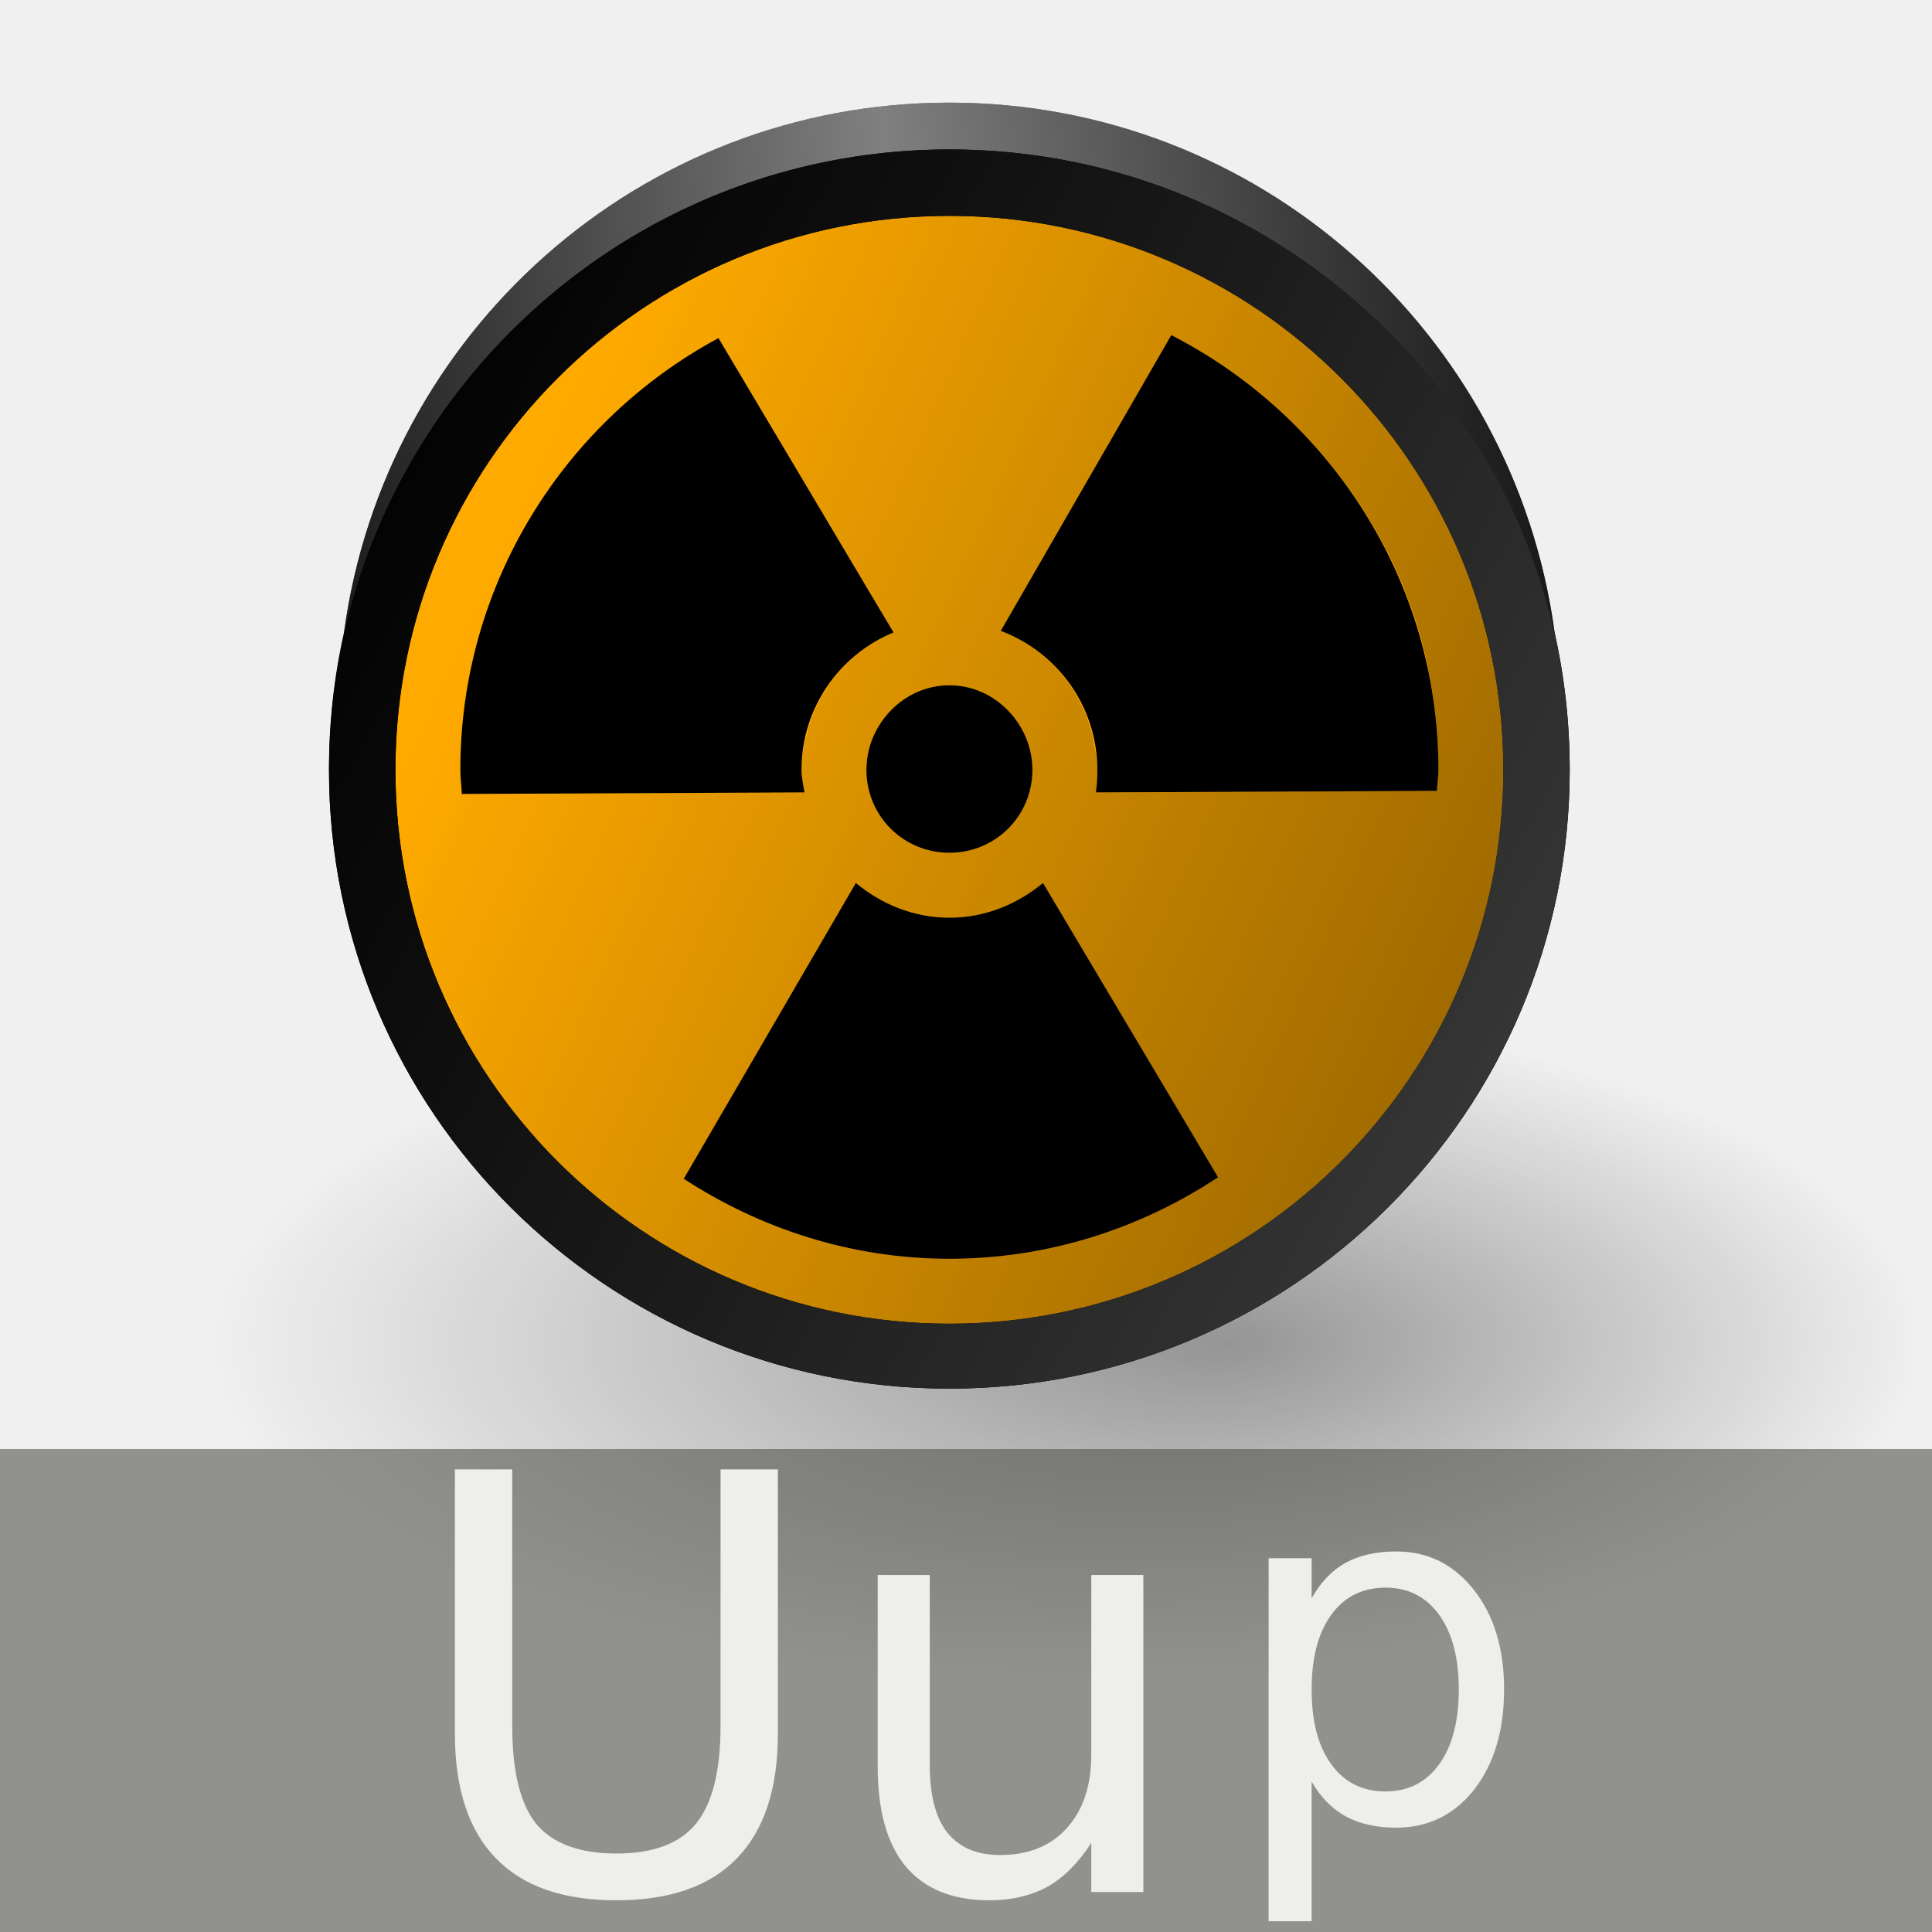
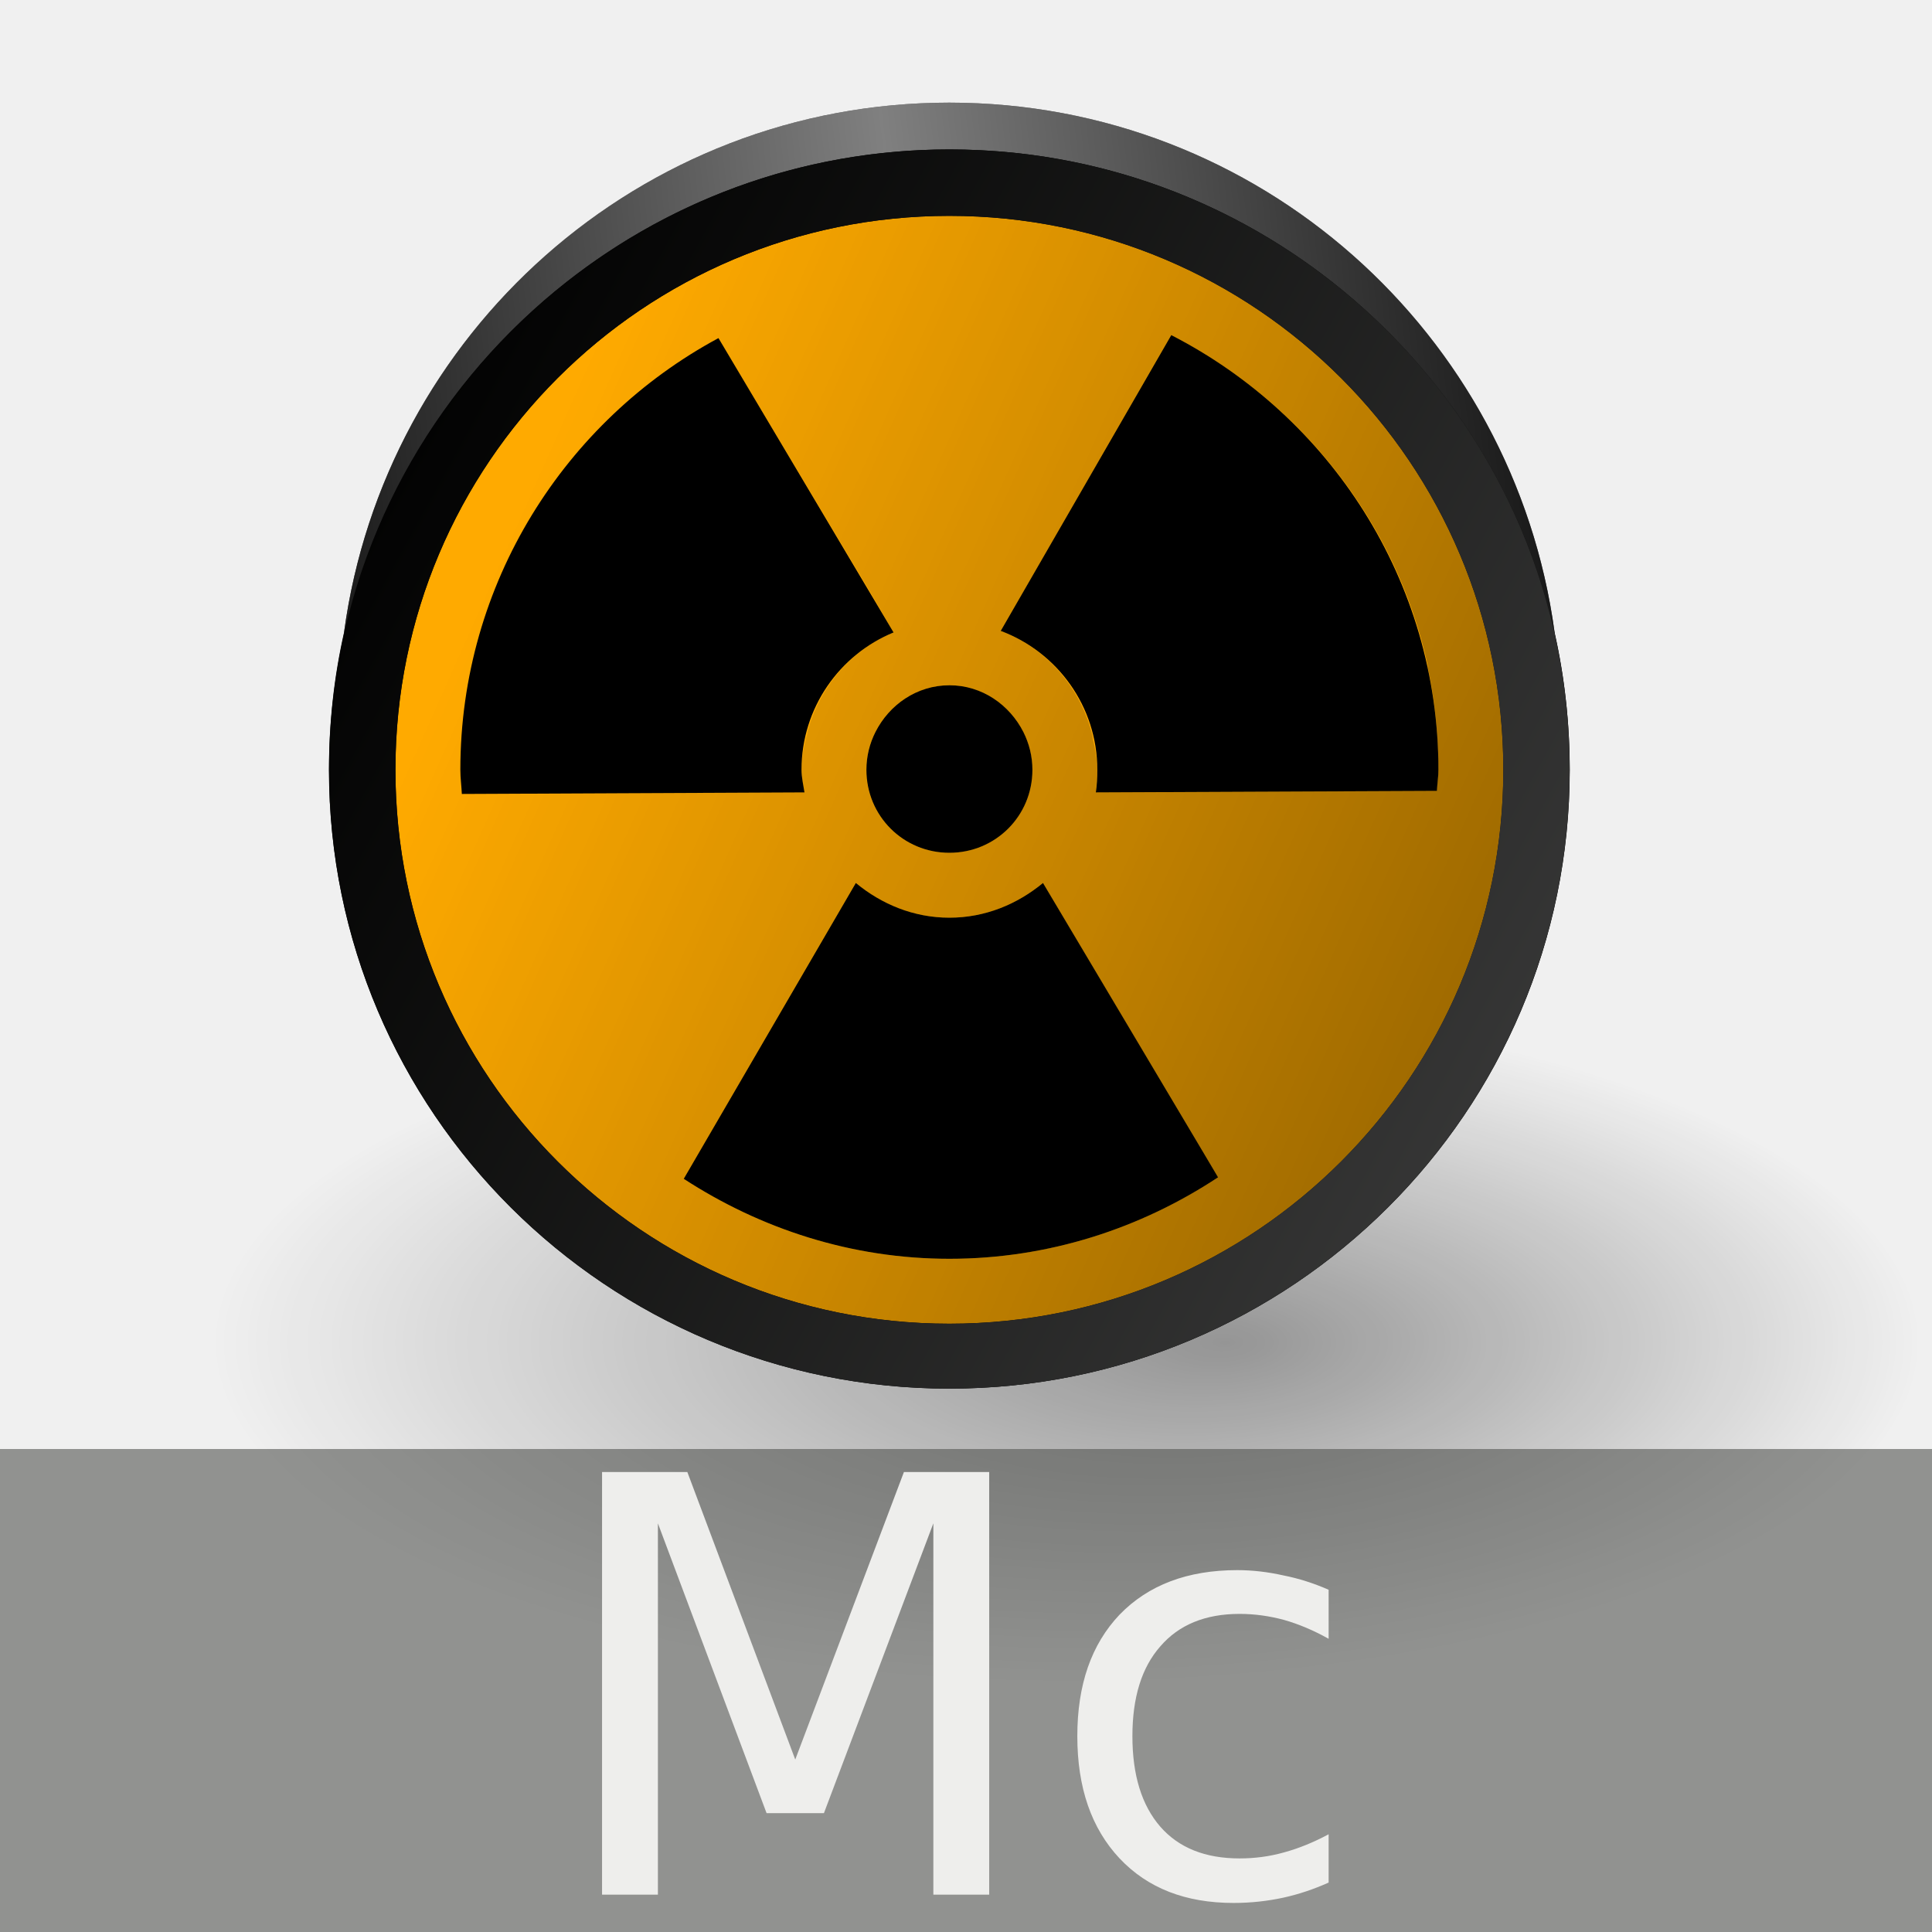
<svg xmlns="http://www.w3.org/2000/svg" xmlns:xlink="http://www.w3.org/1999/xlink" width="40" height="40" id="svg2193" version="1.0">
  <defs id="defs2195">
    <linearGradient id="linearGradient4506">
      <stop style="stop-color:#000000;stop-opacity:0;" offset="0" id="stop4508" />
      <stop style="stop-color:#000000;stop-opacity:0.788;" offset="1" id="stop4510" />
    </linearGradient>
    <linearGradient id="linearGradient4444">
      <stop id="stop4446" offset="0" style="stop-color:#000000;stop-opacity:1;" />
      <stop style="stop-color:#ffffff;stop-opacity:1;" offset="0.5" id="stop4450" />
      <stop id="stop4448" offset="1" style="stop-color:#000000;stop-opacity:1;" />
    </linearGradient>
    <linearGradient id="linearGradient4387">
      <stop style="stop-color:#000000;stop-opacity:1;" offset="0" id="stop4389" />
      <stop id="stop4421" offset="0.94" style="stop-color:#000000;stop-opacity:0.498;" />
      <stop style="stop-color:#000000;stop-opacity:0;" offset="1" id="stop4391" />
    </linearGradient>
    <linearGradient id="linearGradient3325">
      <stop style="stop-color:#ffffff;stop-opacity:1;" offset="0" id="stop3327" />
      <stop style="stop-color:#d3d7cf;stop-opacity:0;" offset="1" id="stop3329" />
    </linearGradient>
    <linearGradient id="linearGradient3291">
      <stop id="stop3293" offset="0" style="stop-color:#000000;stop-opacity:1;" />
      <stop id="stop3295" offset="1" style="stop-color:#000000;stop-opacity:0;" />
    </linearGradient>
    <radialGradient xlink:href="#linearGradient3291" id="radialGradient2595" gradientUnits="userSpaceOnUse" gradientTransform="matrix(1,0,0,0.197802,0,92.82166)" cx="63.912" cy="115.709" fx="75.858" fy="115.709" r="63.912" />
    <linearGradient xlink:href="#linearGradient3325" id="linearGradient4613" x1="76.048" y1="-15.629" x2="47.75" y2="-31.224" gradientUnits="userSpaceOnUse" gradientTransform="translate(-40.9394,40)" />
    <radialGradient xlink:href="#linearGradient4387" id="radialGradient2295" gradientUnits="userSpaceOnUse" gradientTransform="matrix(1.07679,0,0,1.099226,-45.5924,31.21553)" cx="60.594" cy="-13.902" fx="60.594" fy="-13.902" r="12.562" />
    <linearGradient xlink:href="#linearGradient4444" id="linearGradient2299" gradientUnits="userSpaceOnUse" gradientTransform="translate(-40.9394,40)" x1="44.494" y1="-28.568" x2="75.568" y2="-32.266" />
    <linearGradient xlink:href="#linearGradient4506" id="linearGradient2311" gradientUnits="userSpaceOnUse" gradientTransform="translate(-40.9394,40)" x1="53.305" y1="-33.066" x2="85.085" y2="-18.918" />
  </defs>
  <g id="layer1">
    <path transform="matrix(0.2772262,0,0,0.5613587,4.349706,-37.15889)" d="M 127.824 115.709 A 63.912 12.642 0 1 1  0,115.709 A 63.912 12.642 0 1 1  127.824 115.709 z" id="path2593" style="opacity:0.381;fill:url(#radialGradient2595);fill-opacity:1;fill-rule:nonzero;stroke:none;stroke-width:0;stroke-linecap:round;stroke-linejoin:round;stroke-miterlimit:4;stroke-dasharray:none;stroke-dashoffset:4;stroke-opacity:1" />
    <path id="path2276" d="M 10.957,1.02 L 10.957,-1.775 L 10.957,1.02 z " style="fill:#ffffff;fill-opacity:0.757;fill-rule:nonzero;stroke:none;stroke-width:0.5;stroke-linecap:round;stroke-linejoin:round;stroke-miterlimit:4;stroke-dasharray:none;stroke-dashoffset:4;stroke-opacity:1" />
    <path id="path2277" d="M 19.654,2.125 C 13.239,2.125 7.958,6.906 7.123,13.094 C 6.916,14.008 6.811,14.962 6.811,15.938 C 6.811,23.022 12.57,28.75 19.654,28.75 C 26.739,28.75 32.498,23.022 32.498,15.938 C 32.498,14.962 32.392,14.008 32.186,13.094 C 31.351,6.906 26.07,2.125 19.654,2.125 z " style="opacity:1;fill:#000000;fill-opacity:1;fill-rule:nonzero;stroke:none;stroke-width:0.2;stroke-linecap:round;stroke-linejoin:round;stroke-miterlimit:4;stroke-dasharray:none;stroke-opacity:1" />
    <path id="path2281" d="M 19.654,4.469 C 13.319,4.469 8.186,9.602 8.186,15.938 C 8.186,22.273 13.319,27.406 19.654,27.406 C 25.99,27.406 31.123,22.273 31.123,15.938 C 31.123,9.602 25.99,4.469 19.654,4.469 z " style="opacity:1;fill:#ffaa00;fill-opacity:1;fill-rule:nonzero;stroke:none;stroke-width:0.2;stroke-linecap:round;stroke-linejoin:round;stroke-miterlimit:4;stroke-dasharray:none;stroke-opacity:1" />
    <path id="path2283" d="M 19.654,2.125 C 13.151,2.125 7.815,7.033 7.092,13.344 C 8.289,7.497 13.456,3.094 19.654,3.094 C 25.853,3.094 31.02,7.497 32.217,13.344 C 31.494,7.033 26.158,2.125 19.654,2.125 z " style="opacity:0.607;fill:url(#radialGradient2295);fill-opacity:1;fill-rule:nonzero;stroke:none;stroke-width:0.2;stroke-linecap:round;stroke-linejoin:round;stroke-miterlimit:4;stroke-dasharray:none;stroke-opacity:1" />
    <path style="opacity:0.5;fill:url(#linearGradient2299);fill-opacity:1;fill-rule:nonzero;stroke:none;stroke-width:0.2;stroke-linecap:round;stroke-linejoin:round;stroke-miterlimit:4;stroke-dasharray:none;stroke-opacity:1" d="M 19.654,2.125 C 13.151,2.125 7.815,7.033 7.092,13.344 C 8.289,7.497 13.456,3.094 19.654,3.094 C 25.853,3.094 31.02,7.497 32.217,13.344 C 31.494,7.033 26.158,2.125 19.654,2.125 z " id="path2287" />
    <path id="path2289" d="M 19.654,4.469 C 13.319,4.469 8.186,9.602 8.186,15.938 C 8.186,22.273 13.319,27.406 19.654,27.406 C 25.99,27.406 31.123,22.273 31.123,15.938 C 31.123,9.602 25.99,4.469 19.654,4.469 z M 24.248,6.938 C 26.906,8.302 28.908,10.786 29.561,13.781 C 29.563,13.791 29.559,13.803 29.561,13.812 C 29.707,14.495 29.779,15.211 29.779,15.938 C 29.779,16.086 29.754,16.228 29.748,16.375 L 22.686,16.406 C 22.709,16.254 22.717,16.096 22.717,15.938 C 22.717,15.706 22.672,15.498 22.623,15.281 C 22.621,15.272 22.625,15.26 22.623,15.25 C 22.387,14.246 21.669,13.418 20.717,13.062 L 21.186,12.25 L 24.248,6.938 z M 14.873,7 L 18.029,12.281 L 18.498,13.094 C 17.621,13.454 16.966,14.227 16.717,15.156 C 16.719,15.166 16.715,15.178 16.717,15.188 C 16.709,15.22 16.693,15.249 16.686,15.281 C 16.638,15.497 16.592,15.708 16.592,15.938 C 16.592,16.097 16.631,16.253 16.654,16.406 L 9.561,16.438 C 9.552,16.27 9.529,16.107 9.529,15.938 C 9.529,15.247 9.616,14.59 9.748,13.938 C 10.211,11.654 11.443,9.64 13.154,8.188 C 13.406,7.976 13.664,7.781 13.936,7.594 C 14.239,7.384 14.547,7.175 14.873,7 z M 19.654,14.188 C 20.329,14.187 20.9,14.592 21.186,15.156 C 21.304,15.391 21.373,15.657 21.373,15.938 C 21.373,16.893 20.61,17.656 19.654,17.656 C 18.699,17.656 17.936,16.893 17.936,15.938 C 17.936,15.657 18.004,15.391 18.123,15.156 C 18.409,14.592 18.979,14.188 19.654,14.188 z M 17.717,18.281 C 18.247,18.719 18.913,19 19.654,19 C 20.396,19 21.061,18.719 21.592,18.281 L 24.623,23.406 L 25.217,24.375 C 23.619,25.43 21.711,26.062 19.654,26.062 C 17.622,26.062 15.741,25.438 14.154,24.406 L 14.717,23.438 L 17.717,18.281 z " style="opacity:0.752;fill:url(#linearGradient2311);fill-opacity:1;fill-rule:nonzero;stroke:none;stroke-width:0.2;stroke-linecap:round;stroke-linejoin:round;stroke-miterlimit:4;stroke-dasharray:none;stroke-opacity:1" />
    <path style="opacity:1;fill:#000000;fill-opacity:1;fill-rule:nonzero;stroke:none;stroke-width:0.2;stroke-linecap:round;stroke-linejoin:round;stroke-miterlimit:4;stroke-dasharray:none;stroke-opacity:1" d="M 19.656,3.094 C 12.572,3.094 6.812,8.853 6.812,15.938 C 6.813,23.022 12.572,28.75 19.656,28.75 C 26.74,28.75 32.5,23.022 32.5,15.938 C 32.5,8.853 26.74,3.094 19.656,3.094 z M 19.656,4.469 C 25.991,4.469 31.125,9.602 31.125,15.938 C 31.125,22.273 25.991,27.406 19.656,27.406 C 13.321,27.406 8.188,22.273 8.188,15.938 C 8.188,9.602 13.321,4.469 19.656,4.469 z M 24.25,6.938 L 20.719,13.062 C 21.885,13.498 22.719,14.62 22.719,15.938 C 22.719,16.096 22.711,16.254 22.688,16.406 L 29.75,16.375 C 29.756,16.228 29.781,16.086 29.781,15.938 C 29.781,12.009 27.522,8.617 24.25,6.938 z M 14.875,7 C 11.698,8.71 9.531,12.079 9.531,15.938 C 9.531,16.107 9.554,16.27 9.562,16.438 L 16.656,16.406 C 16.633,16.253 16.594,16.097 16.594,15.938 C 16.594,14.656 17.383,13.553 18.5,13.094 L 14.875,7 z M 19.656,14.188 C 18.981,14.188 18.41,14.592 18.125,15.156 C 18.006,15.391 17.938,15.657 17.938,15.938 C 17.938,16.893 18.701,17.656 19.656,17.656 C 20.612,17.656 21.375,16.893 21.375,15.938 C 21.375,15.657 21.306,15.391 21.188,15.156 C 20.902,14.592 20.331,14.187 19.656,14.188 z M 17.719,18.281 L 14.156,24.406 C 15.743,25.438 17.624,26.062 19.656,26.062 C 21.713,26.062 23.621,25.43 25.219,24.375 L 21.594,18.281 C 21.063,18.719 20.398,19 19.656,19 C 18.915,19 18.249,18.719 17.719,18.281 z " id="path2291" />
    <path style="opacity:0.25;fill:url(#linearGradient4613);fill-opacity:1;fill-rule:nonzero;stroke:none;stroke-width:0.2;stroke-linecap:round;stroke-linejoin:round;stroke-miterlimit:4;stroke-dasharray:none;stroke-opacity:1" d="M 19.654,3.094 C 12.57,3.094 6.811,8.853 6.811,15.938 C 6.811,23.022 12.57,28.75 19.654,28.75 C 26.739,28.75 32.498,23.022 32.498,15.938 C 32.498,8.853 26.739,3.094 19.654,3.094 z M 19.654,4.469 C 25.99,4.469 31.123,9.602 31.123,15.938 C 31.123,22.273 25.99,27.406 19.654,27.406 C 13.319,27.406 8.186,22.273 8.186,15.938 C 8.186,9.602 13.319,4.469 19.654,4.469 z " id="path2354" />
-     <rect style="opacity:0.612;fill:#555753;fill-opacity:1;fill-rule:nonzero;stroke:none;stroke-width:0.7;stroke-linecap:round;stroke-linejoin:miter;stroke-miterlimit:4;stroke-dasharray:none;stroke-opacity:1" id="rect2312" width="40.002" height="10.005" x="-0.002" y="30" />
-     <text xml:space="preserve" style="font-size:12px;font-style:normal;font-weight:normal;fill:#eeeeec;fill-opacity:1;stroke:none;stroke-width:1px;stroke-linecap:butt;stroke-linejoin:miter;stroke-opacity:1;font-family:Bitstream Vera Sans" x="8.373" y="39.168" id="text2314">
-       <tspan id="tspan2316" x="8.373" y="39.168">Uu</tspan>
-     </text>
-     <text id="text2318" y="37.701" x="25.359" style="font-size:9.945px;font-style:normal;font-weight:normal;fill:#eeeeec;fill-opacity:1;stroke:none;stroke-width:1px;stroke-linecap:butt;stroke-linejoin:miter;stroke-opacity:1;font-family:Bitstream Vera Sans" xml:space="preserve">
-       <tspan y="37.701" x="25.359" id="tspan2320">p</tspan>
+     <rect y="30" x="-0.002" height="10.005" width="40.002" id="rect2227" style="opacity:0.612;fill:#555753;fill-opacity:1;fill-rule:nonzero;stroke:none;stroke-width:0.7;stroke-linecap:round;stroke-linejoin:miter;stroke-miterlimit:4;stroke-dasharray:none;stroke-opacity:1" />
+     <text id="text2229" y="39.224" x="11.294" style="font-style:normal;font-variant:normal;font-weight:normal;font-stretch:normal;font-size:12px;line-height:0%;font-family:'Bitstream Vera Sans';-inkscape-font-specification:'Bitstream Vera Sans, Normal';font-variant-ligatures:normal;font-variant-caps:normal;font-variant-numeric:normal;font-variant-east-asian:normal;fill:#eeeeec;fill-opacity:1;stroke:none;stroke-width:1px;stroke-linecap:butt;stroke-linejoin:miter;stroke-opacity:1" xml:space="preserve">
+       <tspan id="tspan1" x="11.294" y="39.224">Mc</tspan>
    </text>
  </g>
</svg>
